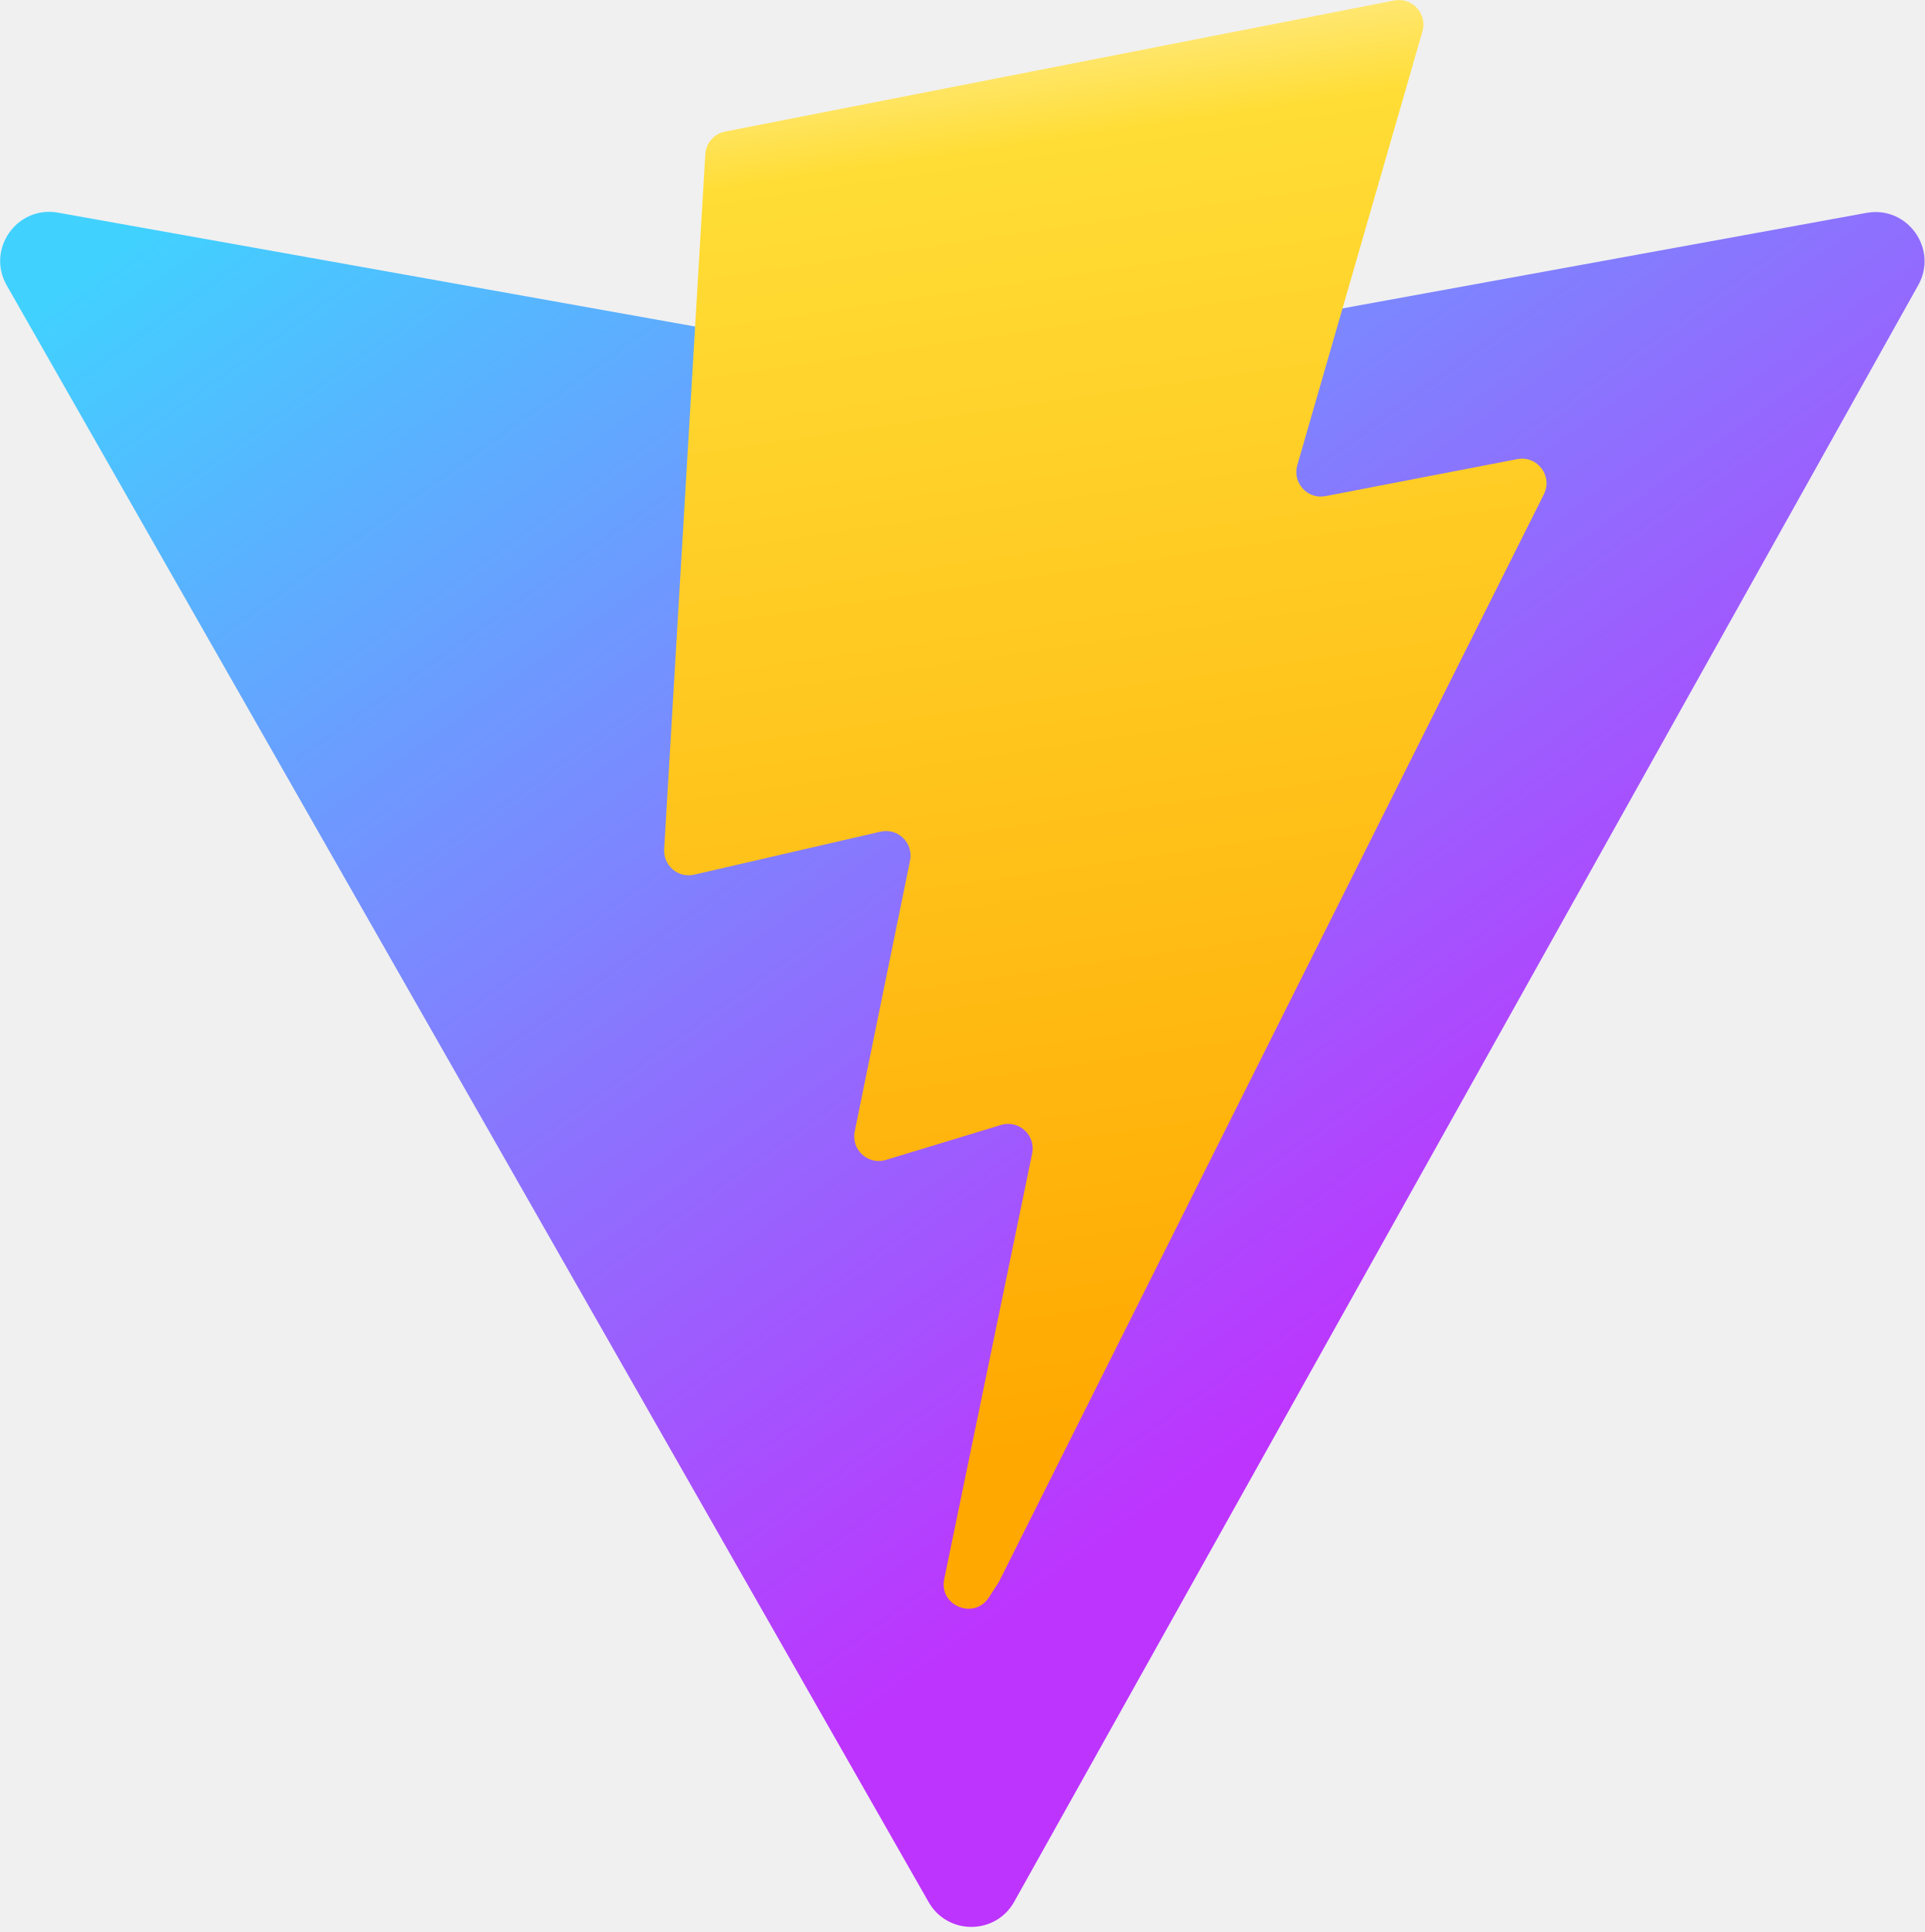
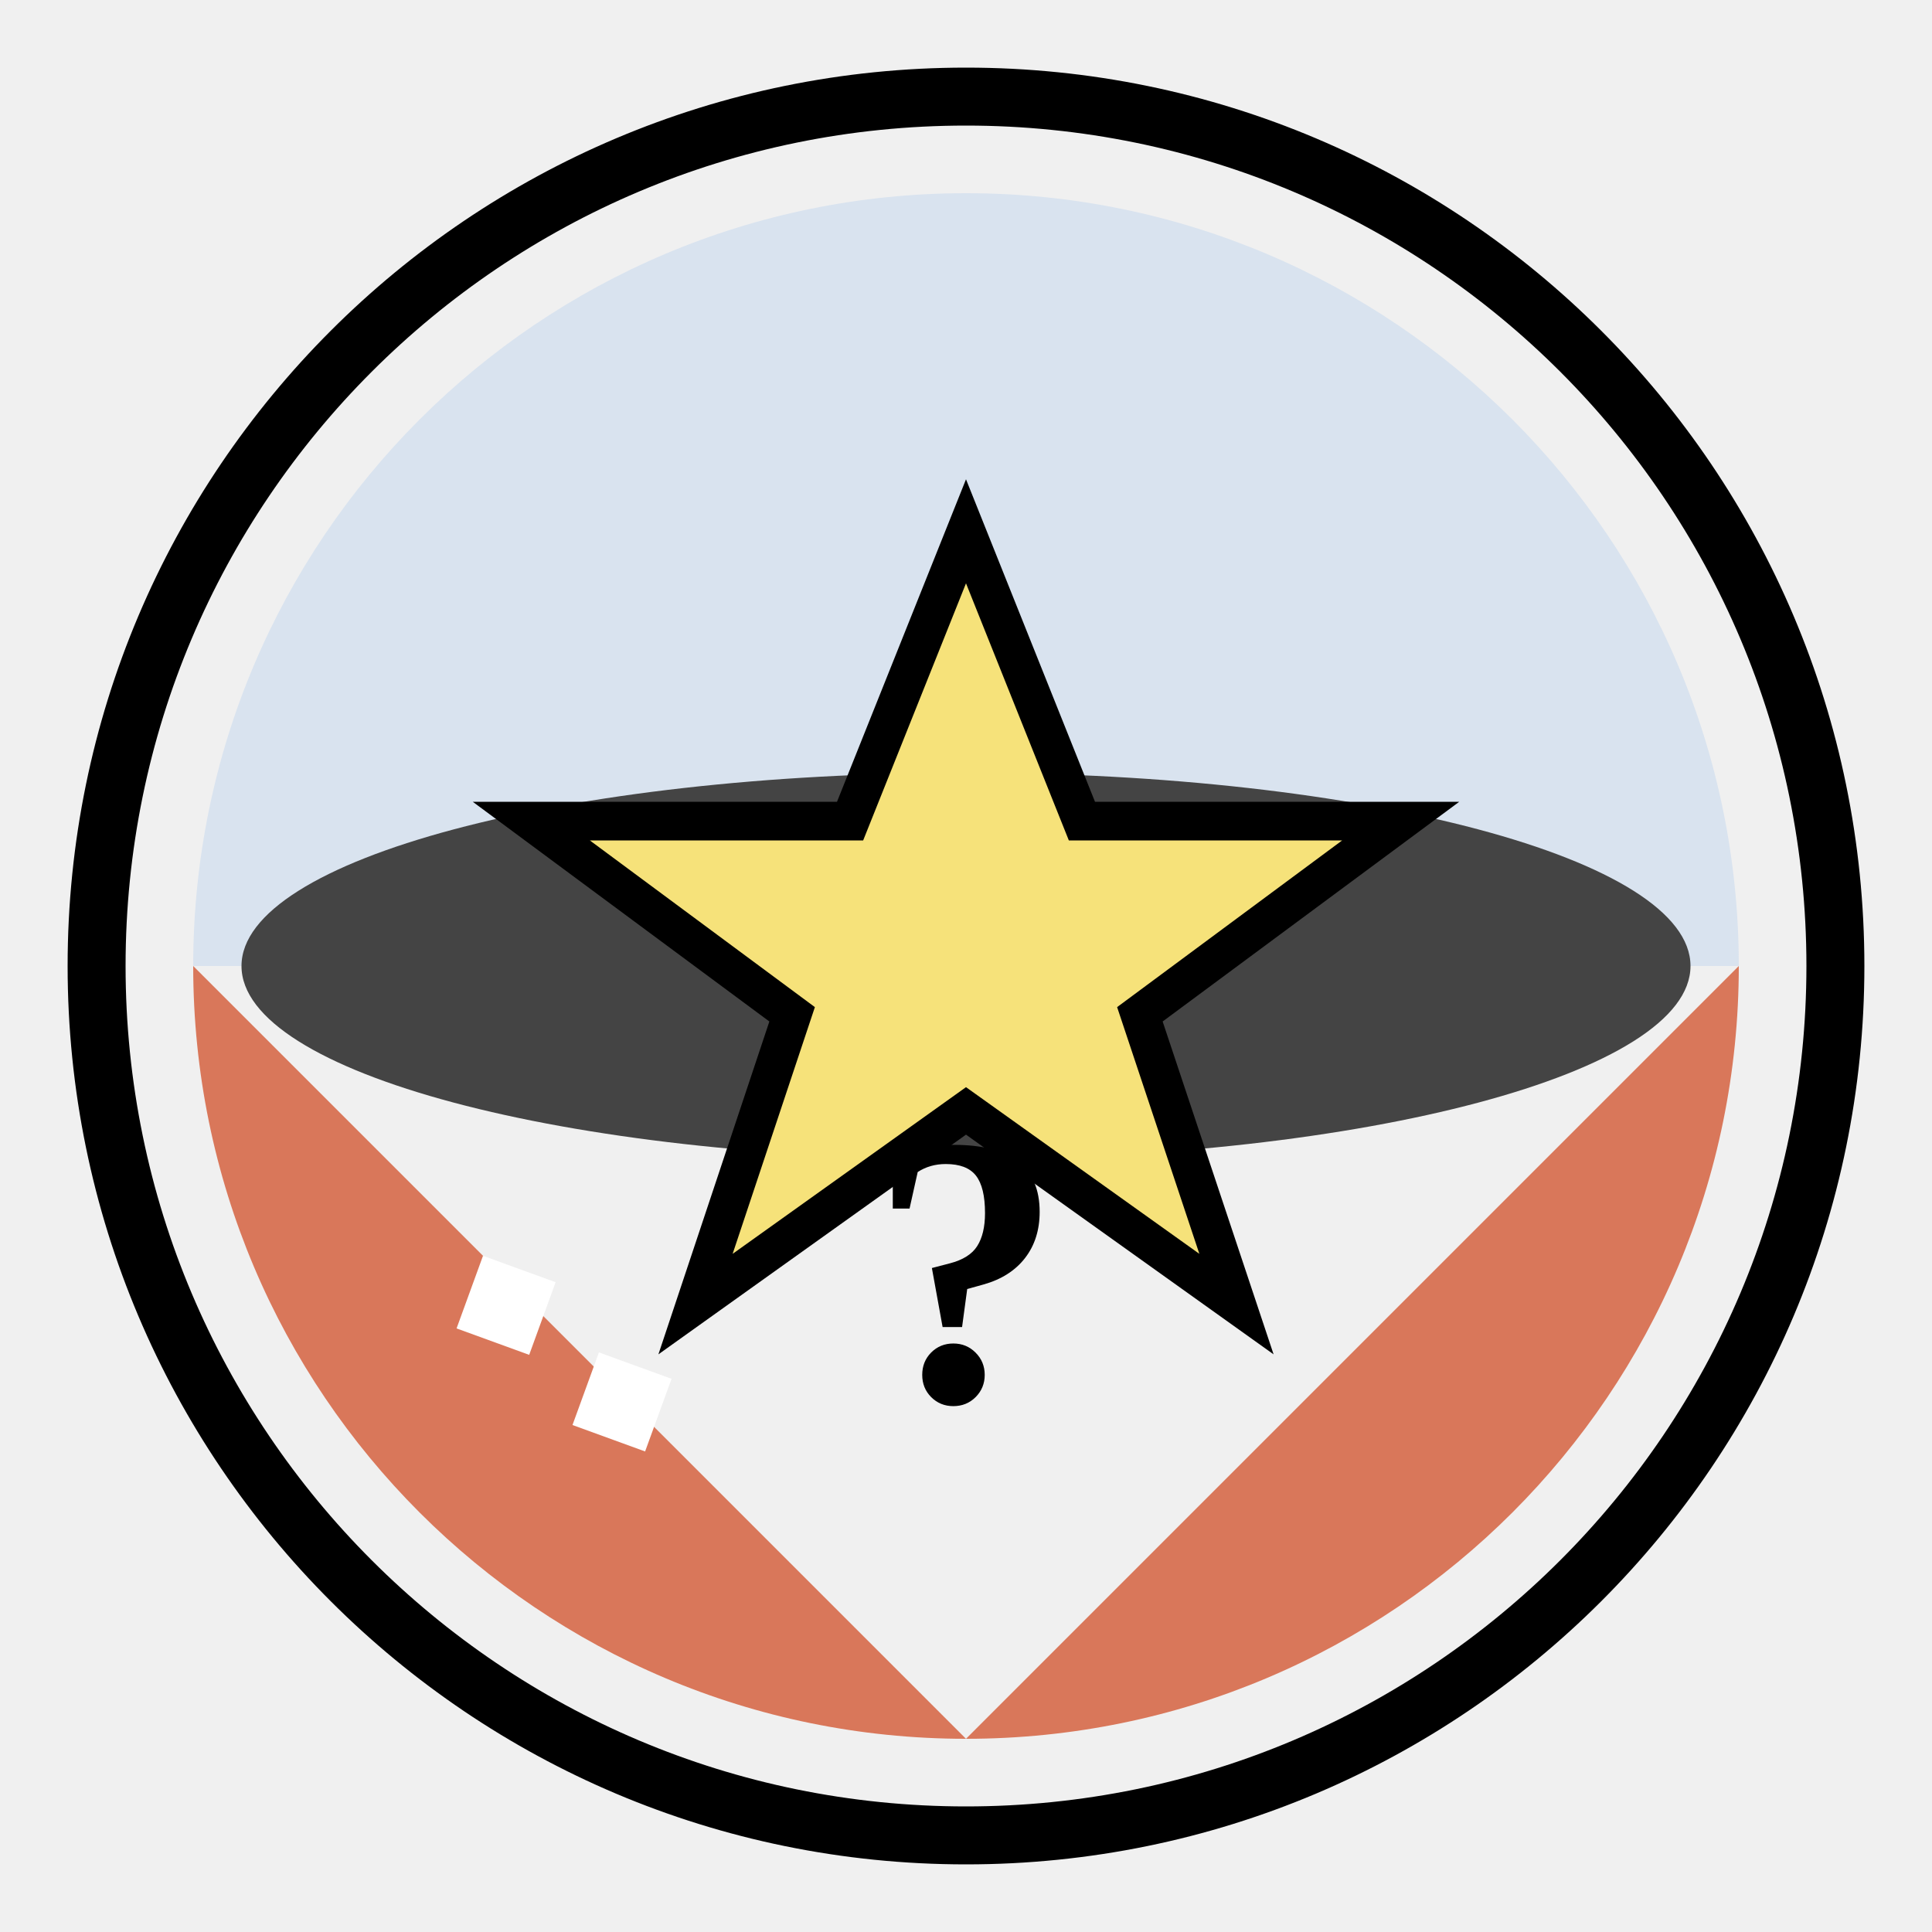
- <svg xmlns="http://www.w3.org/2000/svg" aria-hidden="true" role="img" class="iconify iconify--logos" width="31.88" height="32" preserveAspectRatio="xMidYMid meet" viewBox="0 0 256 257">
-   <defs>
-     <linearGradient id="IconifyId1813088fe1fbc01fb466" x1="-.828%" x2="57.636%" y1="7.652%" y2="78.411%">
-       <stop offset="0%" stop-color="#41D1FF" />
-       <stop offset="100%" stop-color="#BD34FE" />
-     </linearGradient>
-     <linearGradient id="IconifyId1813088fe1fbc01fb467" x1="43.376%" x2="50.316%" y1="2.242%" y2="89.03%">
-       <stop offset="0%" stop-color="#FFEA83" />
-       <stop offset="8.333%" stop-color="#FFDD35" />
-       <stop offset="100%" stop-color="#FFA800" />
-     </linearGradient>
-   </defs>
-   <path fill="url(#IconifyId1813088fe1fbc01fb466)" d="M255.153 37.938L134.897 252.976c-2.483 4.44-8.862 4.466-11.382.048L.875 37.958c-2.746-4.814 1.371-10.646 6.827-9.67l120.385 21.517a6.537 6.537 0 0 0 2.322-.004l117.867-21.483c5.438-.991 9.574 4.796 6.877 9.62Z" />
-   <path fill="url(#IconifyId1813088fe1fbc01fb467)" d="M185.432.063L96.44 17.501a3.268 3.268 0 0 0-2.634 3.014l-5.474 92.456a3.268 3.268 0 0 0 3.997 3.378l24.777-5.718c2.318-.535 4.413 1.507 3.936 3.838l-7.361 36.047c-.495 2.426 1.782 4.5 4.151 3.78l15.304-4.649c2.372-.72 4.652 1.36 4.15 3.788l-11.698 56.621c-.732 3.542 3.979 5.473 5.943 2.437l1.313-2.028l72.516-144.72c1.215-2.423-.88-5.186-3.54-4.672l-25.505 4.922c-2.396.462-4.435-1.77-3.759-4.114l16.646-57.705c.677-2.35-1.37-4.583-3.769-4.113Z" />
+ <svg xmlns="http://www.w3.org/2000/svg" width="200" height="200" viewBox="0 0 200 200" fill="none">
+   <circle cx="100" cy="100" r="90" stroke="black" stroke-width="6" fill="none" />
+   <path d="M20 100 A80 80 0 0 1 180 100 L100 100 Z" fill="#d9e3ef" />
+   <path d="M20 100 A80 80 0 0 0 180 100 L100 180 Z" fill="#d9775a" />
+   <ellipse cx="100" cy="100" rx="75" ry="20" fill="#444" />
+   <polygon points="100,55 112,85 145,85 118,105 128,135 100,115 72,135 82,105 55,85 88,85" fill="#f6e27a" stroke="black" stroke-width="4" />
+   <text x="100" y="145" text-anchor="middle" font-size="40" font-weight="bold" fill="black">?</text>
+   <rect x="50" y="130" width="8" height="8" fill="white" transform="rotate(20 50 130)" />
+   <rect x="62" y="140" width="8" height="8" fill="white" transform="rotate(20 62 140)" />
</svg>
